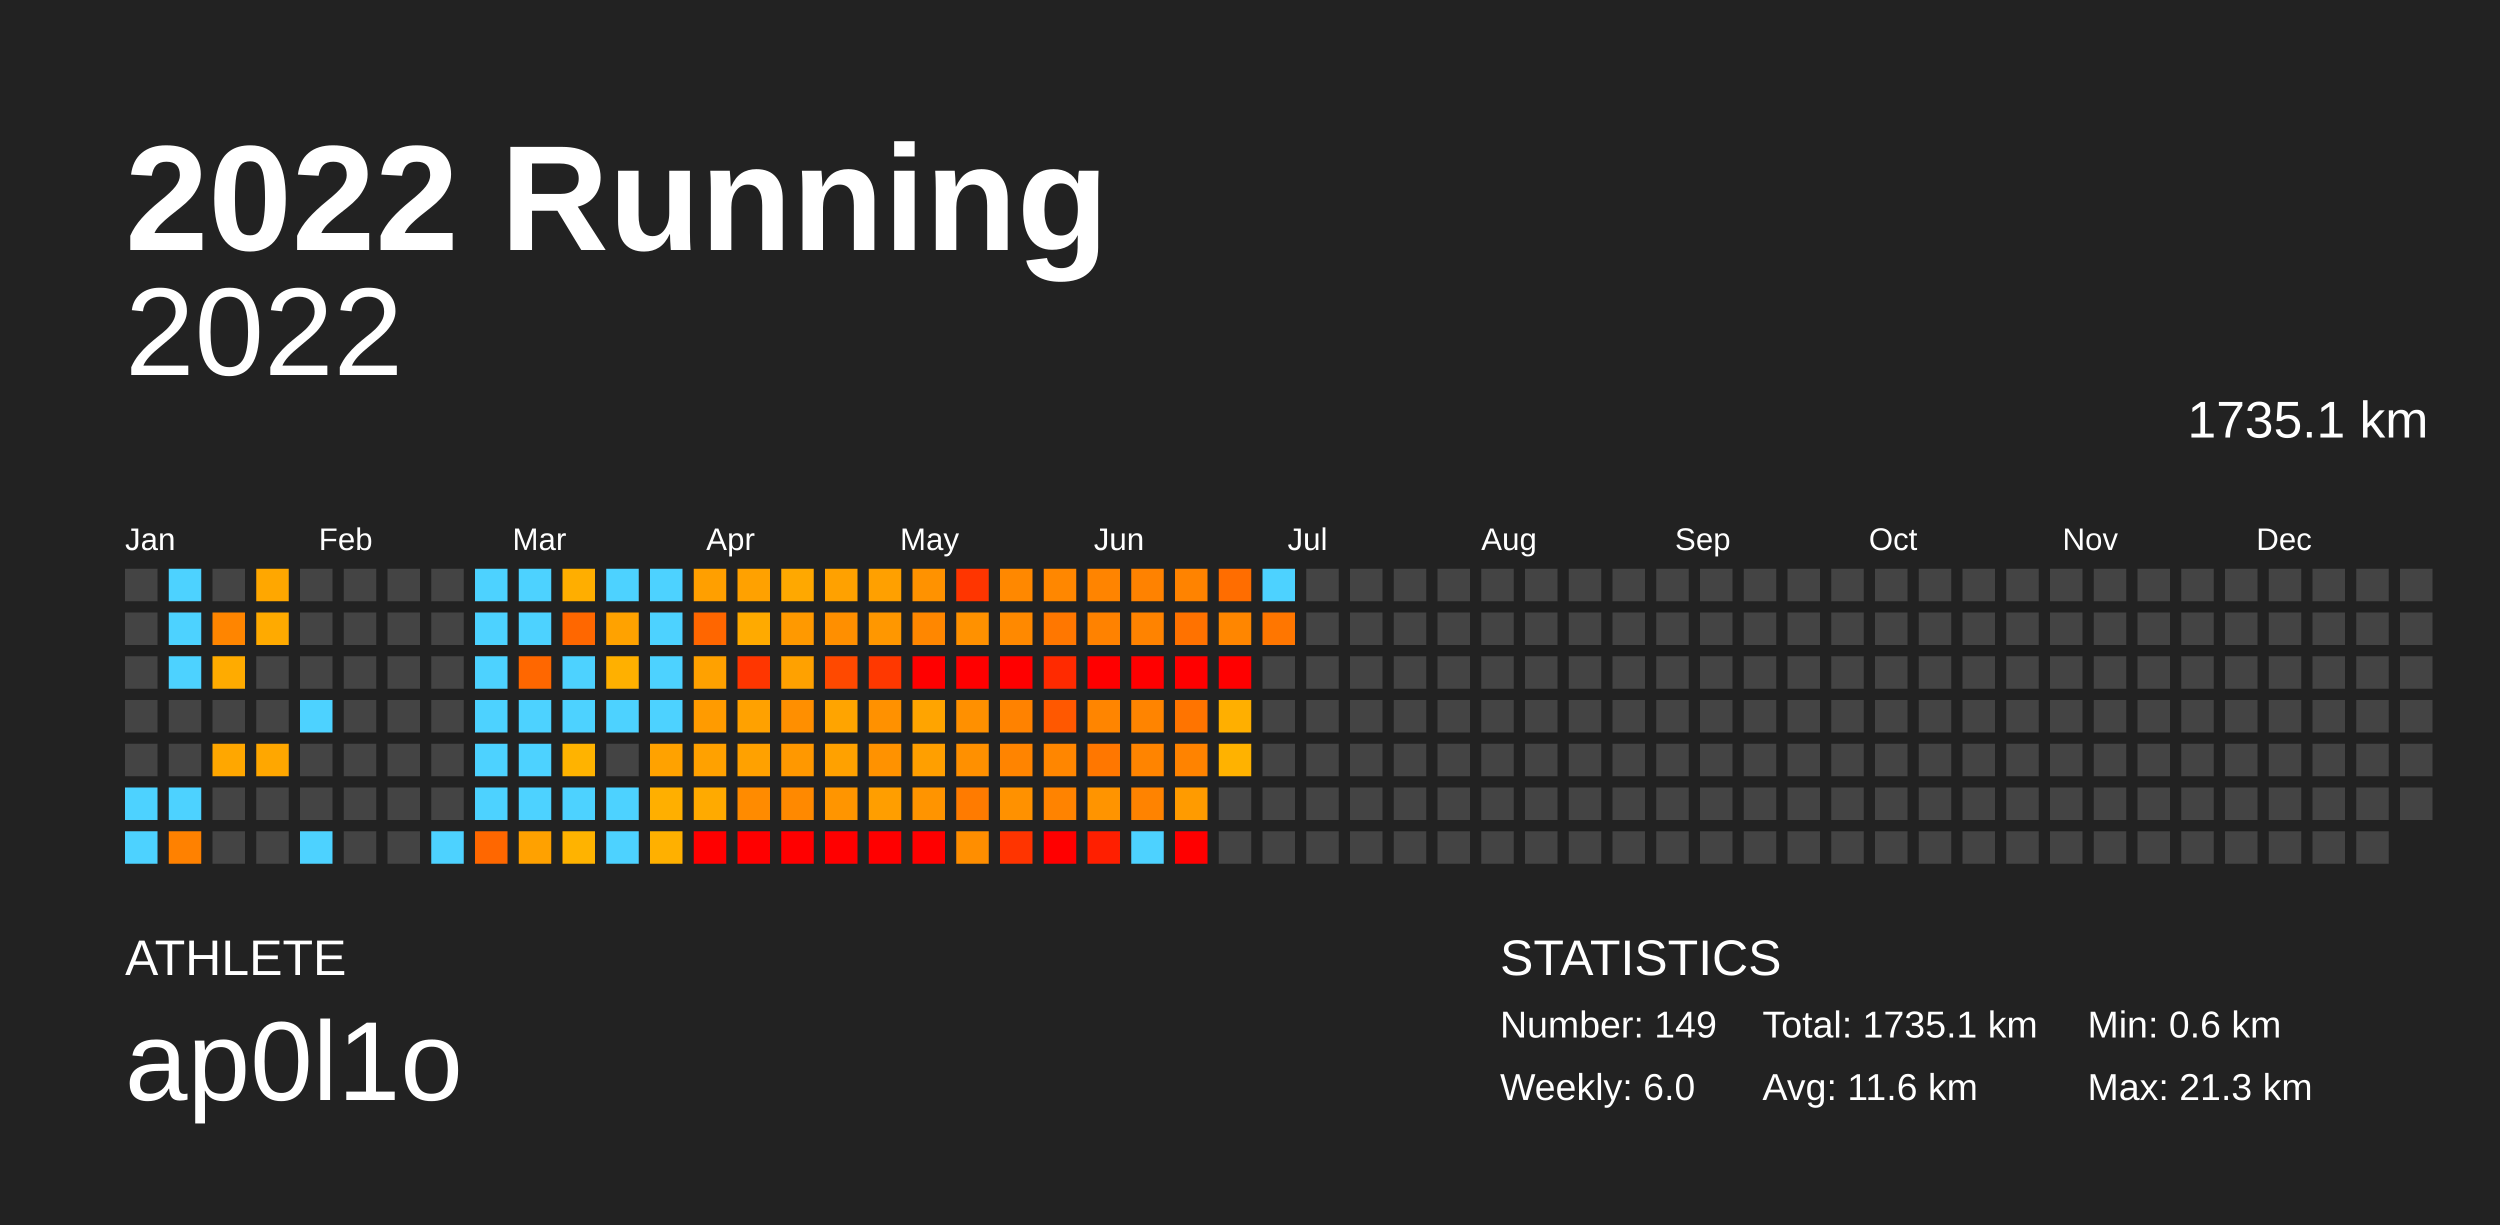
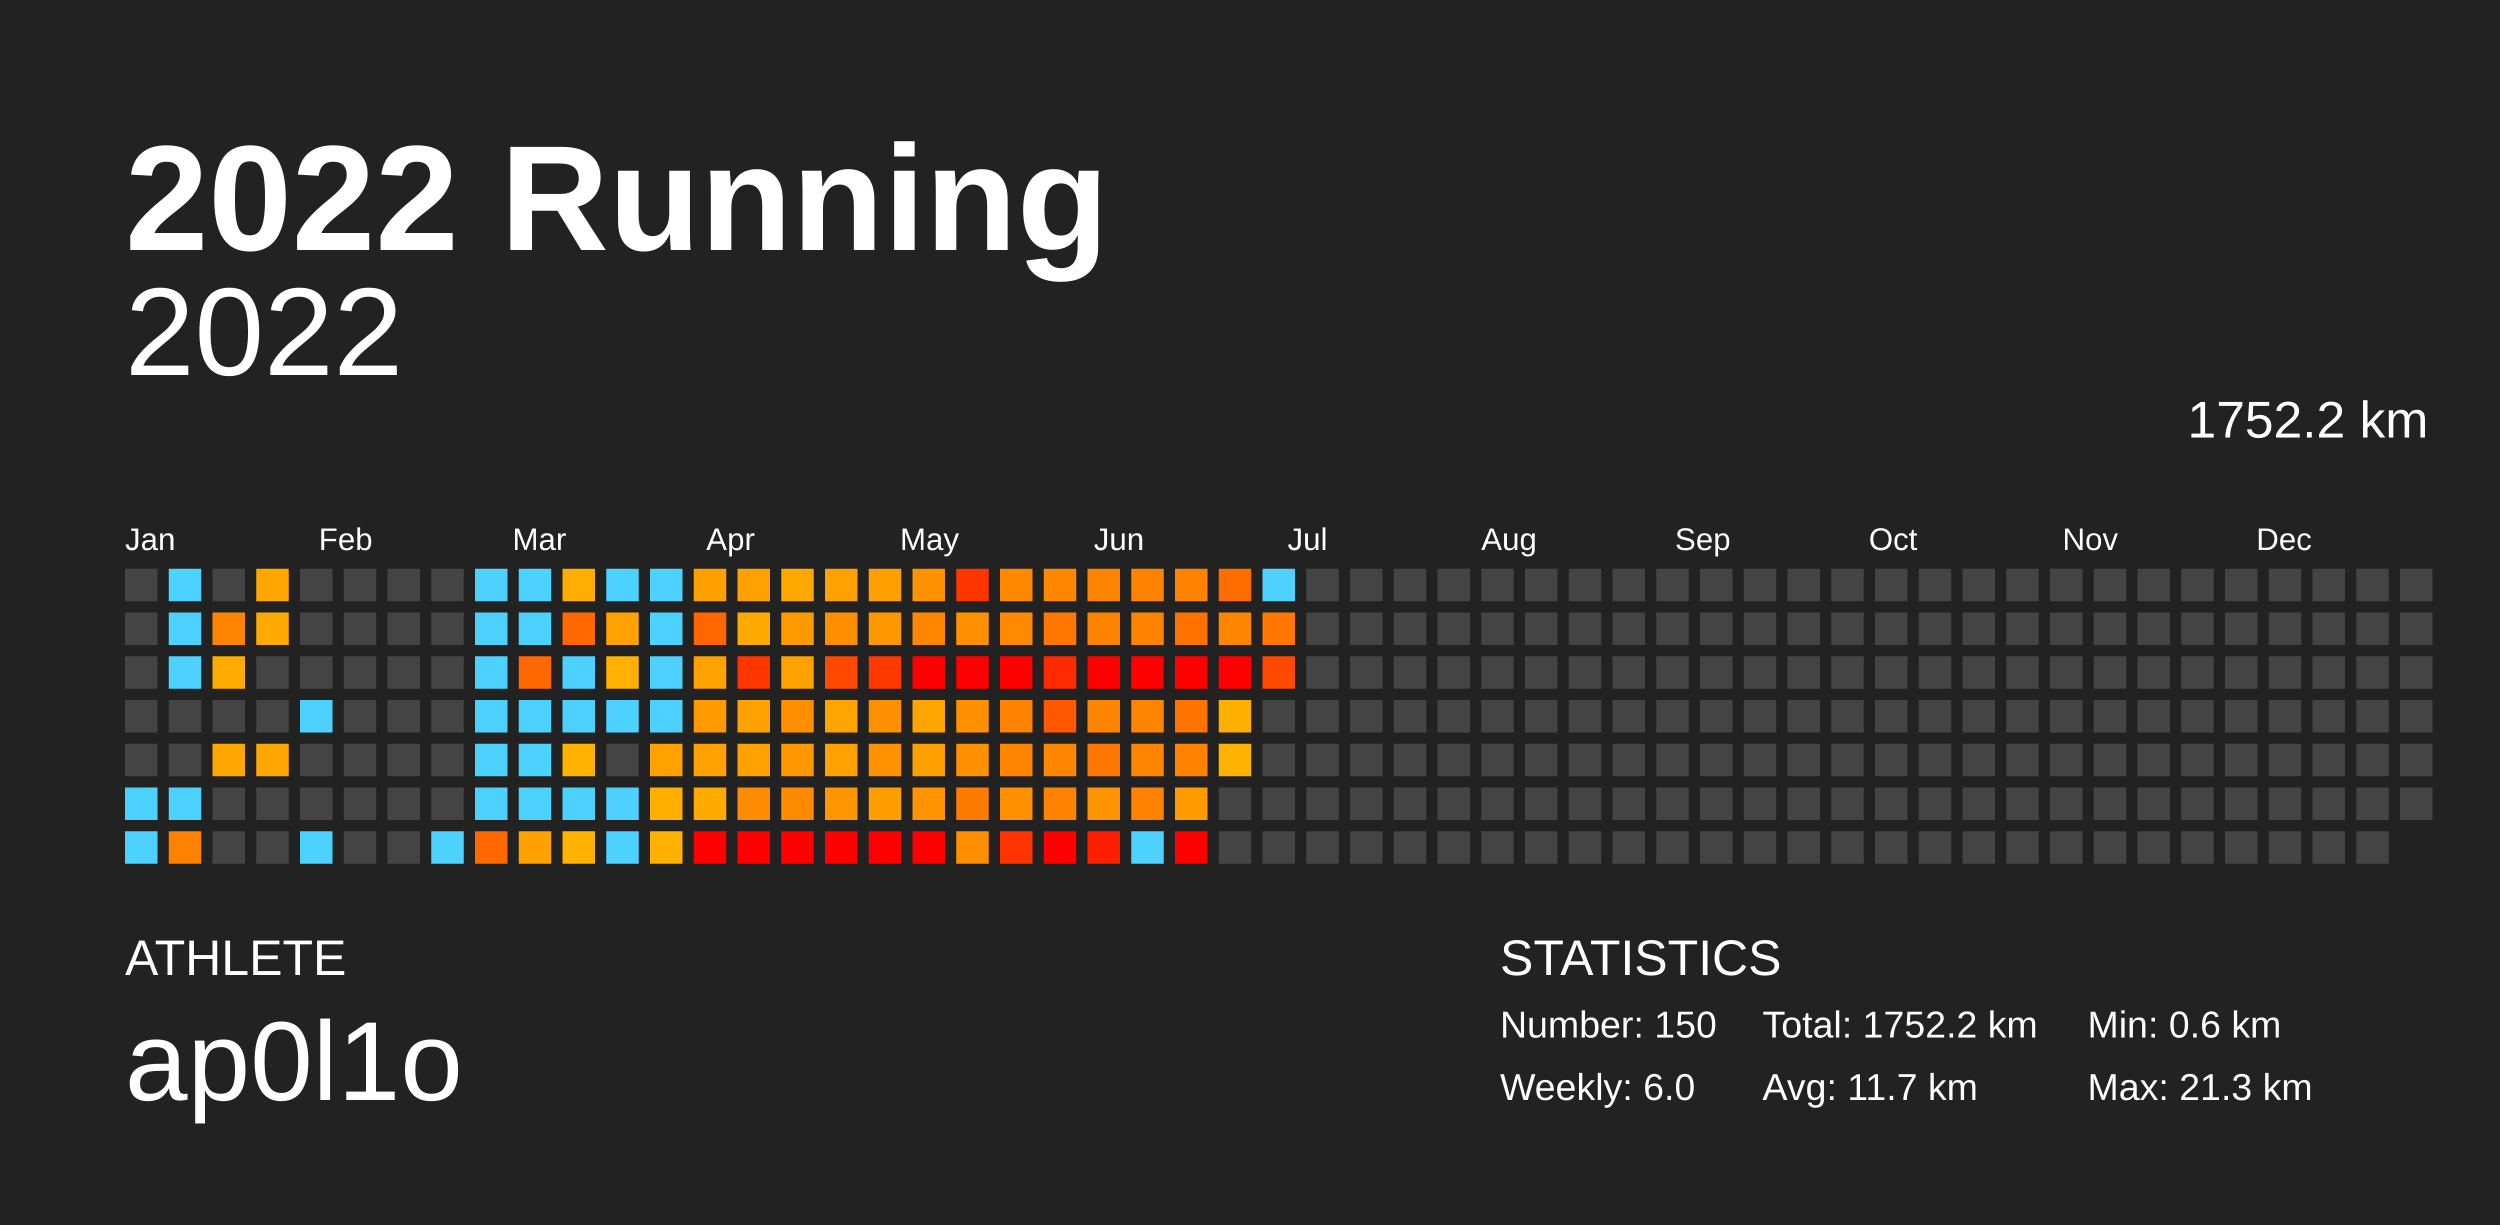
<svg xmlns="http://www.w3.org/2000/svg" baseProfile="full" height="98mm" version="1.1" viewBox="0,0,200,98" width="200mm">
  <defs />
  <rect fill="#222222" height="98" width="200" x="0" y="0" />
  <text fill="#FFFFFF" style="font-size:12px; font-family:Arial; font-weight:bold;" x="10" y="20">2022 Running</text>
  <text fill="#FFFFFF" style="font-size:4px; font-family:Arial" x="10" y="78">ATHLETE</text>
  <text fill="#FFFFFF" style="font-size:9px; font-family:Arial" x="10" y="88">ap0l1o</text>
  <text fill="#FFFFFF" style="font-size:4px; font-family:Arial" x="120" y="78">STATISTICS</text>
-   <text fill="#FFFFFF" style="font-size:3px; font-family:Arial" x="120" y="83">Number: 149</text>
+   <text fill="#FFFFFF" style="font-size:3px; font-family:Arial" x="120" y="83">Number: 150</text>
  <text fill="#FFFFFF" style="font-size:3px; font-family:Arial" x="120" y="88">Weekly: 6.0</text>
-   <text fill="#FFFFFF" style="font-size:3px; font-family:Arial" x="141" y="83">Total: 1735.1 km</text>
-   <text fill="#FFFFFF" style="font-size:3px; font-family:Arial" x="141" y="88">Avg: 11.6 km</text>
+   <text fill="#FFFFFF" style="font-size:3px; font-family:Arial" x="141" y="83">Total: 1752.2 km</text>
+   <text fill="#FFFFFF" style="font-size:3px; font-family:Arial" x="141" y="88">Avg: 11.7 km</text>
  <text fill="#FFFFFF" style="font-size:3px; font-family:Arial" x="167" y="83">Min: 0.6 km</text>
  <text fill="#FFFFFF" style="font-size:3px; font-family:Arial" x="167" y="88">Max: 21.3 km</text>
  <text alignment-baseline="hanging" fill="#FFFFFF" style="font-size:10.0px; font-family:Arial;" x="10" y="30">2022</text>
-   <text alignment-baseline="hanging" fill="#FFFFFF" style="font-size:4.125px; font-family:Arial;" x="175" y="35">1735.1 km</text>
+   <text alignment-baseline="hanging" fill="#FFFFFF" style="font-size:4.125px; font-family:Arial;" x="175" y="35">1752.2 km</text>
  <text fill="#FFFFFF" style="font-size:2.5px; font-family:Arial" x="10.0" y="44">Jan</text>
  <text fill="#FFFFFF" style="font-size:2.5px; font-family:Arial" x="25.5" y="44">Feb</text>
  <text fill="#FFFFFF" style="font-size:2.5px; font-family:Arial" x="41.0" y="44">Mar</text>
  <text fill="#FFFFFF" style="font-size:2.5px; font-family:Arial" x="56.5" y="44">Apr</text>
  <text fill="#FFFFFF" style="font-size:2.5px; font-family:Arial" x="72.0" y="44">May</text>
  <text fill="#FFFFFF" style="font-size:2.5px; font-family:Arial" x="87.5" y="44">Jun</text>
  <text fill="#FFFFFF" style="font-size:2.5px; font-family:Arial" x="103.0" y="44">Jul</text>
  <text fill="#FFFFFF" style="font-size:2.5px; font-family:Arial" x="118.5" y="44">Aug</text>
  <text fill="#FFFFFF" style="font-size:2.5px; font-family:Arial" x="134.0" y="44">Sep</text>
  <text fill="#FFFFFF" style="font-size:2.5px; font-family:Arial" x="149.5" y="44">Oct</text>
  <text fill="#FFFFFF" style="font-size:2.5px; font-family:Arial" x="165.0" y="44">Nov</text>
  <text fill="#FFFFFF" style="font-size:2.5px; font-family:Arial" x="180.5" y="44">Dec</text>
  <rect fill="#444444" height="2.6" width="2.6" x="10.0" y="45.5" />
  <rect fill="#444444" height="2.6" width="2.6" x="10.0" y="49.0" />
  <rect fill="#444444" height="2.6" width="2.6" x="10.0" y="52.5" />
  <rect fill="#444444" height="2.6" width="2.6" x="10.0" y="56.0" />
  <rect fill="#444444" height="2.6" width="2.6" x="10.0" y="59.5" />
  <rect fill="#4dd2ff" height="2.6" width="2.6" x="10.0" y="63.0" />
  <rect fill="#4dd2ff" height="2.6" width="2.6" x="10.0" y="66.5" />
  <rect fill="#4dd2ff" height="2.6" width="2.6" x="13.5" y="45.5" />
  <rect fill="#4dd2ff" height="2.6" width="2.6" x="13.5" y="49.0" />
  <rect fill="#4dd2ff" height="2.6" width="2.6" x="13.5" y="52.5" />
  <rect fill="#444444" height="2.6" width="2.6" x="13.5" y="56.0" />
  <rect fill="#444444" height="2.6" width="2.6" x="13.5" y="59.5" />
  <rect fill="#4dd2ff" height="2.6" width="2.6" x="13.5" y="63.0" />
  <rect fill="#ff8100" height="2.6" width="2.6" x="13.5" y="66.5" />
  <rect fill="#444444" height="2.6" width="2.6" x="17.0" y="45.5" />
  <rect fill="#ff8500" height="2.6" width="2.6" x="17.0" y="49.0" />
  <rect fill="#ffab00" height="2.6" width="2.6" x="17.0" y="52.5" />
  <rect fill="#444444" height="2.6" width="2.6" x="17.0" y="56.0" />
  <rect fill="#ffa700" height="2.6" width="2.6" x="17.0" y="59.5" />
  <rect fill="#444444" height="2.6" width="2.6" x="17.0" y="63.0" />
  <rect fill="#444444" height="2.6" width="2.6" x="17.0" y="66.5" />
  <rect fill="#ffa700" height="2.6" width="2.6" x="20.5" y="45.5" />
  <rect fill="#ffaa00" height="2.6" width="2.6" x="20.5" y="49.0" />
  <rect fill="#444444" height="2.6" width="2.6" x="20.5" y="52.5" />
  <rect fill="#444444" height="2.6" width="2.6" x="20.5" y="56.0" />
  <rect fill="#ffa700" height="2.6" width="2.6" x="20.5" y="59.5" />
  <rect fill="#444444" height="2.6" width="2.6" x="20.5" y="63.0" />
  <rect fill="#444444" height="2.6" width="2.6" x="20.5" y="66.5" />
  <rect fill="#444444" height="2.6" width="2.6" x="24.0" y="45.5" />
  <rect fill="#444444" height="2.6" width="2.6" x="24.0" y="49.0" />
  <rect fill="#444444" height="2.6" width="2.6" x="24.0" y="52.5" />
  <rect fill="#4dd2ff" height="2.6" width="2.6" x="24.0" y="56.0" />
  <rect fill="#444444" height="2.6" width="2.6" x="24.0" y="59.5" />
  <rect fill="#444444" height="2.6" width="2.6" x="24.0" y="63.0" />
  <rect fill="#4dd2ff" height="2.6" width="2.6" x="24.0" y="66.5" />
  <rect fill="#444444" height="2.6" width="2.6" x="27.5" y="45.5" />
  <rect fill="#444444" height="2.6" width="2.6" x="27.5" y="49.0" />
  <rect fill="#444444" height="2.6" width="2.6" x="27.5" y="52.5" />
  <rect fill="#444444" height="2.6" width="2.6" x="27.5" y="56.0" />
  <rect fill="#444444" height="2.6" width="2.6" x="27.5" y="59.5" />
  <rect fill="#444444" height="2.6" width="2.6" x="27.5" y="63.0" />
  <rect fill="#444444" height="2.6" width="2.6" x="27.5" y="66.5" />
  <rect fill="#444444" height="2.6" width="2.6" x="31.0" y="45.5" />
  <rect fill="#444444" height="2.6" width="2.6" x="31.0" y="49.0" />
  <rect fill="#444444" height="2.6" width="2.6" x="31.0" y="52.5" />
  <rect fill="#444444" height="2.6" width="2.6" x="31.0" y="56.0" />
  <rect fill="#444444" height="2.6" width="2.6" x="31.0" y="59.5" />
  <rect fill="#444444" height="2.6" width="2.6" x="31.0" y="63.0" />
  <rect fill="#444444" height="2.6" width="2.6" x="31.0" y="66.5" />
  <rect fill="#444444" height="2.6" width="2.6" x="34.5" y="45.5" />
  <rect fill="#444444" height="2.6" width="2.6" x="34.5" y="49.0" />
  <rect fill="#444444" height="2.6" width="2.6" x="34.5" y="52.5" />
  <rect fill="#444444" height="2.6" width="2.6" x="34.5" y="56.0" />
  <rect fill="#444444" height="2.6" width="2.6" x="34.5" y="59.5" />
  <rect fill="#444444" height="2.6" width="2.6" x="34.5" y="63.0" />
  <rect fill="#4dd2ff" height="2.6" width="2.6" x="34.5" y="66.5" />
  <rect fill="#4dd2ff" height="2.6" width="2.6" x="38.0" y="45.5" />
  <rect fill="#4dd2ff" height="2.6" width="2.6" x="38.0" y="49.0" />
  <rect fill="#4dd2ff" height="2.6" width="2.6" x="38.0" y="52.5" />
  <rect fill="#4dd2ff" height="2.6" width="2.6" x="38.0" y="56.0" />
  <rect fill="#4dd2ff" height="2.6" width="2.6" x="38.0" y="59.5" />
  <rect fill="#4dd2ff" height="2.6" width="2.6" x="38.0" y="63.0" />
  <rect fill="#ff6700" height="2.6" width="2.6" x="38.0" y="66.5" />
  <rect fill="#4dd2ff" height="2.6" width="2.6" x="41.5" y="45.5" />
  <rect fill="#4dd2ff" height="2.6" width="2.6" x="41.5" y="49.0" />
  <rect fill="#ff6700" height="2.6" width="2.6" x="41.5" y="52.5" />
  <rect fill="#4dd2ff" height="2.6" width="2.6" x="41.5" y="56.0" />
  <rect fill="#4dd2ff" height="2.6" width="2.6" x="41.5" y="59.5" />
  <rect fill="#4dd2ff" height="2.6" width="2.6" x="41.5" y="63.0" />
  <rect fill="#ffa100" height="2.6" width="2.6" x="41.5" y="66.5" />
  <rect fill="#ffae00" height="2.6" width="2.6" x="45.0" y="45.5" />
  <rect fill="#ff6700" height="2.6" width="2.6" x="45.0" y="49.0" />
  <rect fill="#4dd2ff" height="2.6" width="2.6" x="45.0" y="52.5" />
  <rect fill="#4dd2ff" height="2.6" width="2.6" x="45.0" y="56.0" />
  <rect fill="#ffb300" height="2.6" width="2.6" x="45.0" y="59.5" />
  <rect fill="#4dd2ff" height="2.6" width="2.6" x="45.0" y="63.0" />
  <rect fill="#ffb300" height="2.6" width="2.6" x="45.0" y="66.5" />
  <rect fill="#4dd2ff" height="2.6" width="2.6" x="48.5" y="45.5" />
  <rect fill="#ffa200" height="2.6" width="2.6" x="48.5" y="49.0" />
  <rect fill="#ffb000" height="2.6" width="2.6" x="48.5" y="52.5" />
  <rect fill="#4dd2ff" height="2.6" width="2.6" x="48.5" y="56.0" />
  <rect fill="#444444" height="2.6" width="2.6" x="48.5" y="59.5" />
  <rect fill="#4dd2ff" height="2.6" width="2.6" x="48.5" y="63.0" />
  <rect fill="#4dd2ff" height="2.6" width="2.6" x="48.5" y="66.5" />
  <rect fill="#4dd2ff" height="2.6" width="2.6" x="52.0" y="45.5" />
  <rect fill="#4dd2ff" height="2.6" width="2.6" x="52.0" y="49.0" />
  <rect fill="#4dd2ff" height="2.6" width="2.6" x="52.0" y="52.5" />
  <rect fill="#4dd2ff" height="2.6" width="2.6" x="52.0" y="56.0" />
  <rect fill="#ffa200" height="2.6" width="2.6" x="52.0" y="59.5" />
  <rect fill="#ffaf00" height="2.6" width="2.6" x="52.0" y="63.0" />
  <rect fill="#ffb000" height="2.6" width="2.6" x="52.0" y="66.5" />
  <rect fill="#ff9f00" height="2.6" width="2.6" x="55.5" y="45.5" />
  <rect fill="#ff6600" height="2.6" width="2.6" x="55.5" y="49.0" />
  <rect fill="#ffa100" height="2.6" width="2.6" x="55.5" y="52.5" />
  <rect fill="#ff9b00" height="2.6" width="2.6" x="55.5" y="56.0" />
  <rect fill="#ffa100" height="2.6" width="2.6" x="55.5" y="59.5" />
  <rect fill="#ffaa00" height="2.6" width="2.6" x="55.5" y="63.0" />
  <rect fill="red" height="2.6" width="2.6" x="55.5" y="66.5" />
  <rect fill="#ffa100" height="2.6" width="2.6" x="59.0" y="45.5" />
  <rect fill="#ffaa00" height="2.6" width="2.6" x="59.0" y="49.0" />
  <rect fill="#ff3600" height="2.6" width="2.6" x="59.0" y="52.5" />
  <rect fill="#ffa100" height="2.6" width="2.6" x="59.0" y="56.0" />
  <rect fill="#ffa100" height="2.6" width="2.6" x="59.0" y="59.5" />
  <rect fill="#ff8b00" height="2.6" width="2.6" x="59.0" y="63.0" />
  <rect fill="red" height="2.6" width="2.6" x="59.0" y="66.5" />
  <rect fill="#ffa800" height="2.6" width="2.6" x="62.5" y="45.5" />
  <rect fill="#ff9900" height="2.6" width="2.6" x="62.5" y="49.0" />
  <rect fill="#ffa100" height="2.6" width="2.6" x="62.5" y="52.5" />
  <rect fill="#ff8f00" height="2.6" width="2.6" x="62.5" y="56.0" />
  <rect fill="#ff9800" height="2.6" width="2.6" x="62.5" y="59.5" />
  <rect fill="#ff8900" height="2.6" width="2.6" x="62.5" y="63.0" />
  <rect fill="red" height="2.6" width="2.6" x="62.5" y="66.5" />
  <rect fill="#ffa100" height="2.6" width="2.6" x="66.0" y="45.5" />
  <rect fill="#ff8f00" height="2.6" width="2.6" x="66.0" y="49.0" />
  <rect fill="#ff4900" height="2.6" width="2.6" x="66.0" y="52.5" />
  <rect fill="#ffa400" height="2.6" width="2.6" x="66.0" y="56.0" />
  <rect fill="#ffa100" height="2.6" width="2.6" x="66.0" y="59.5" />
  <rect fill="#ff9500" height="2.6" width="2.6" x="66.0" y="63.0" />
  <rect fill="red" height="2.6" width="2.6" x="66.0" y="66.5" />
  <rect fill="#ffa000" height="2.6" width="2.6" x="69.5" y="45.5" />
  <rect fill="#ff9700" height="2.6" width="2.6" x="69.5" y="49.0" />
  <rect fill="#ff3800" height="2.6" width="2.6" x="69.5" y="52.5" />
  <rect fill="#ff9100" height="2.6" width="2.6" x="69.5" y="56.0" />
  <rect fill="#ff9200" height="2.6" width="2.6" x="69.5" y="59.5" />
  <rect fill="#ff9e00" height="2.6" width="2.6" x="69.5" y="63.0" />
  <rect fill="red" height="2.6" width="2.6" x="69.5" y="66.5" />
  <rect fill="#ff9200" height="2.6" width="2.6" x="73.0" y="45.5" />
  <rect fill="#ff8700" height="2.6" width="2.6" x="73.0" y="49.0" />
  <rect fill="red" height="2.6" width="2.6" x="73.0" y="52.5" />
  <rect fill="#ffa400" height="2.6" width="2.6" x="73.0" y="56.0" />
  <rect fill="#ff9f00" height="2.6" width="2.6" x="73.0" y="59.5" />
  <rect fill="#ff9400" height="2.6" width="2.6" x="73.0" y="63.0" />
  <rect fill="red" height="2.6" width="2.6" x="73.0" y="66.5" />
  <rect fill="#ff3500" height="2.6" width="2.6" x="76.5" y="45.5" />
  <rect fill="#ff9100" height="2.6" width="2.6" x="76.5" y="49.0" />
  <rect fill="red" height="2.6" width="2.6" x="76.5" y="52.5" />
  <rect fill="#ff9000" height="2.6" width="2.6" x="76.5" y="56.0" />
  <rect fill="#ff9000" height="2.6" width="2.6" x="76.5" y="59.5" />
  <rect fill="#ff7b00" height="2.6" width="2.6" x="76.5" y="63.0" />
  <rect fill="#ff8e00" height="2.6" width="2.6" x="76.5" y="66.5" />
  <rect fill="#ff8800" height="2.6" width="2.6" x="80.0" y="45.5" />
  <rect fill="#ff8900" height="2.6" width="2.6" x="80.0" y="49.0" />
  <rect fill="red" height="2.6" width="2.6" x="80.0" y="52.5" />
  <rect fill="#ff8200" height="2.6" width="2.6" x="80.0" y="56.0" />
  <rect fill="#ff8400" height="2.6" width="2.6" x="80.0" y="59.5" />
  <rect fill="#ff9100" height="2.6" width="2.6" x="80.0" y="63.0" />
  <rect fill="#ff3400" height="2.6" width="2.6" x="80.0" y="66.5" />
  <rect fill="#ff8700" height="2.6" width="2.6" x="83.5" y="45.5" />
  <rect fill="#ff7700" height="2.6" width="2.6" x="83.5" y="49.0" />
  <rect fill="#ff2a00" height="2.6" width="2.6" x="83.5" y="52.5" />
  <rect fill="#ff5800" height="2.6" width="2.6" x="83.5" y="56.0" />
  <rect fill="#ff8600" height="2.6" width="2.6" x="83.5" y="59.5" />
  <rect fill="#ff8300" height="2.6" width="2.6" x="83.5" y="63.0" />
  <rect fill="red" height="2.6" width="2.6" x="83.5" y="66.5" />
  <rect fill="#ff8400" height="2.6" width="2.6" x="87.0" y="45.5" />
  <rect fill="#ff8200" height="2.6" width="2.6" x="87.0" y="49.0" />
  <rect fill="red" height="2.6" width="2.6" x="87.0" y="52.5" />
  <rect fill="#ff8500" height="2.6" width="2.6" x="87.0" y="56.0" />
  <rect fill="#ff7700" height="2.6" width="2.6" x="87.0" y="59.5" />
  <rect fill="#ff9400" height="2.6" width="2.6" x="87.0" y="63.0" />
  <rect fill="#ff1f00" height="2.6" width="2.6" x="87.0" y="66.5" />
  <rect fill="#ff8200" height="2.6" width="2.6" x="90.5" y="45.5" />
  <rect fill="#ff8300" height="2.6" width="2.6" x="90.5" y="49.0" />
  <rect fill="red" height="2.6" width="2.6" x="90.5" y="52.5" />
  <rect fill="#ff8400" height="2.6" width="2.6" x="90.5" y="56.0" />
  <rect fill="#ff8400" height="2.6" width="2.6" x="90.5" y="59.5" />
  <rect fill="#ff8300" height="2.6" width="2.6" x="90.5" y="63.0" />
  <rect fill="#4dd2ff" height="2.6" width="2.6" x="90.5" y="66.5" />
  <rect fill="#ff8300" height="2.6" width="2.6" x="94.0" y="45.5" />
  <rect fill="#ff7200" height="2.6" width="2.6" x="94.0" y="49.0" />
  <rect fill="red" height="2.6" width="2.6" x="94.0" y="52.5" />
  <rect fill="#ff7400" height="2.6" width="2.6" x="94.0" y="56.0" />
  <rect fill="#ff8300" height="2.6" width="2.6" x="94.0" y="59.5" />
  <rect fill="#ff9b00" height="2.6" width="2.6" x="94.0" y="63.0" />
  <rect fill="red" height="2.6" width="2.6" x="94.0" y="66.5" />
  <rect fill="#ff6d00" height="2.6" width="2.6" x="97.5" y="45.5" />
  <rect fill="#ff8600" height="2.6" width="2.6" x="97.5" y="49.0" />
  <rect fill="red" height="2.6" width="2.6" x="97.5" y="52.5" />
  <rect fill="#ffaf00" height="2.6" width="2.6" x="97.5" y="56.0" />
  <rect fill="#ffb200" height="2.6" width="2.6" x="97.5" y="59.5" />
  <rect fill="#444444" height="2.6" width="2.6" x="97.5" y="63.0" />
  <rect fill="#444444" height="2.6" width="2.6" x="97.5" y="66.5" />
  <rect fill="#4dd2ff" height="2.6" width="2.6" x="101.0" y="45.5" />
  <rect fill="#ff7600" height="2.6" width="2.6" x="101.0" y="49.0" />
-   <rect fill="#444444" height="2.6" width="2.6" x="101.0" y="52.5" />
+   <rect fill="#ff4800" height="2.6" width="2.6" x="101.0" y="52.5" />
  <rect fill="#444444" height="2.6" width="2.6" x="101.0" y="56.0" />
  <rect fill="#444444" height="2.6" width="2.6" x="101.0" y="59.5" />
  <rect fill="#444444" height="2.6" width="2.6" x="101.0" y="63.0" />
  <rect fill="#444444" height="2.6" width="2.6" x="101.0" y="66.5" />
  <rect fill="#444444" height="2.6" width="2.6" x="104.5" y="45.5" />
  <rect fill="#444444" height="2.6" width="2.6" x="104.5" y="49.0" />
  <rect fill="#444444" height="2.6" width="2.6" x="104.5" y="52.5" />
  <rect fill="#444444" height="2.6" width="2.6" x="104.5" y="56.0" />
  <rect fill="#444444" height="2.6" width="2.6" x="104.5" y="59.5" />
  <rect fill="#444444" height="2.6" width="2.6" x="104.5" y="63.0" />
  <rect fill="#444444" height="2.6" width="2.6" x="104.5" y="66.5" />
  <rect fill="#444444" height="2.6" width="2.6" x="108.0" y="45.5" />
  <rect fill="#444444" height="2.6" width="2.6" x="108.0" y="49.0" />
  <rect fill="#444444" height="2.6" width="2.6" x="108.0" y="52.5" />
  <rect fill="#444444" height="2.6" width="2.6" x="108.0" y="56.0" />
  <rect fill="#444444" height="2.6" width="2.6" x="108.0" y="59.5" />
  <rect fill="#444444" height="2.6" width="2.6" x="108.0" y="63.0" />
  <rect fill="#444444" height="2.6" width="2.6" x="108.0" y="66.5" />
  <rect fill="#444444" height="2.6" width="2.6" x="111.5" y="45.5" />
  <rect fill="#444444" height="2.6" width="2.6" x="111.5" y="49.0" />
  <rect fill="#444444" height="2.6" width="2.6" x="111.5" y="52.5" />
  <rect fill="#444444" height="2.6" width="2.6" x="111.5" y="56.0" />
  <rect fill="#444444" height="2.6" width="2.6" x="111.5" y="59.5" />
  <rect fill="#444444" height="2.6" width="2.6" x="111.5" y="63.0" />
  <rect fill="#444444" height="2.6" width="2.6" x="111.5" y="66.5" />
  <rect fill="#444444" height="2.6" width="2.6" x="115.0" y="45.5" />
  <rect fill="#444444" height="2.6" width="2.6" x="115.0" y="49.0" />
  <rect fill="#444444" height="2.6" width="2.6" x="115.0" y="52.5" />
  <rect fill="#444444" height="2.6" width="2.6" x="115.0" y="56.0" />
  <rect fill="#444444" height="2.6" width="2.6" x="115.0" y="59.5" />
  <rect fill="#444444" height="2.6" width="2.6" x="115.0" y="63.0" />
  <rect fill="#444444" height="2.6" width="2.6" x="115.0" y="66.5" />
  <rect fill="#444444" height="2.6" width="2.6" x="118.5" y="45.5" />
  <rect fill="#444444" height="2.6" width="2.6" x="118.5" y="49.0" />
  <rect fill="#444444" height="2.6" width="2.6" x="118.5" y="52.5" />
  <rect fill="#444444" height="2.6" width="2.6" x="118.5" y="56.0" />
  <rect fill="#444444" height="2.6" width="2.6" x="118.5" y="59.5" />
  <rect fill="#444444" height="2.6" width="2.6" x="118.5" y="63.0" />
  <rect fill="#444444" height="2.6" width="2.6" x="118.5" y="66.5" />
  <rect fill="#444444" height="2.6" width="2.6" x="122.0" y="45.5" />
  <rect fill="#444444" height="2.6" width="2.6" x="122.0" y="49.0" />
  <rect fill="#444444" height="2.6" width="2.6" x="122.0" y="52.5" />
  <rect fill="#444444" height="2.6" width="2.6" x="122.0" y="56.0" />
  <rect fill="#444444" height="2.6" width="2.6" x="122.0" y="59.5" />
  <rect fill="#444444" height="2.6" width="2.6" x="122.0" y="63.0" />
  <rect fill="#444444" height="2.6" width="2.6" x="122.0" y="66.5" />
  <rect fill="#444444" height="2.6" width="2.6" x="125.5" y="45.5" />
  <rect fill="#444444" height="2.6" width="2.6" x="125.5" y="49.0" />
  <rect fill="#444444" height="2.6" width="2.6" x="125.5" y="52.5" />
  <rect fill="#444444" height="2.6" width="2.6" x="125.5" y="56.0" />
  <rect fill="#444444" height="2.6" width="2.6" x="125.5" y="59.5" />
  <rect fill="#444444" height="2.6" width="2.6" x="125.5" y="63.0" />
  <rect fill="#444444" height="2.6" width="2.6" x="125.5" y="66.5" />
  <rect fill="#444444" height="2.6" width="2.6" x="129.0" y="45.5" />
  <rect fill="#444444" height="2.6" width="2.6" x="129.0" y="49.0" />
  <rect fill="#444444" height="2.6" width="2.6" x="129.0" y="52.5" />
  <rect fill="#444444" height="2.6" width="2.6" x="129.0" y="56.0" />
  <rect fill="#444444" height="2.6" width="2.6" x="129.0" y="59.5" />
  <rect fill="#444444" height="2.6" width="2.6" x="129.0" y="63.0" />
  <rect fill="#444444" height="2.6" width="2.6" x="129.0" y="66.5" />
  <rect fill="#444444" height="2.6" width="2.6" x="132.5" y="45.5" />
  <rect fill="#444444" height="2.6" width="2.6" x="132.5" y="49.0" />
  <rect fill="#444444" height="2.6" width="2.6" x="132.5" y="52.5" />
  <rect fill="#444444" height="2.6" width="2.6" x="132.5" y="56.0" />
  <rect fill="#444444" height="2.6" width="2.6" x="132.5" y="59.5" />
  <rect fill="#444444" height="2.6" width="2.6" x="132.5" y="63.0" />
  <rect fill="#444444" height="2.6" width="2.6" x="132.5" y="66.5" />
  <rect fill="#444444" height="2.6" width="2.6" x="136.0" y="45.5" />
  <rect fill="#444444" height="2.6" width="2.6" x="136.0" y="49.0" />
  <rect fill="#444444" height="2.6" width="2.6" x="136.0" y="52.5" />
  <rect fill="#444444" height="2.6" width="2.6" x="136.0" y="56.0" />
  <rect fill="#444444" height="2.6" width="2.6" x="136.0" y="59.5" />
  <rect fill="#444444" height="2.6" width="2.6" x="136.0" y="63.0" />
  <rect fill="#444444" height="2.6" width="2.6" x="136.0" y="66.5" />
  <rect fill="#444444" height="2.6" width="2.6" x="139.5" y="45.5" />
  <rect fill="#444444" height="2.6" width="2.6" x="139.5" y="49.0" />
  <rect fill="#444444" height="2.6" width="2.6" x="139.5" y="52.5" />
  <rect fill="#444444" height="2.6" width="2.6" x="139.5" y="56.0" />
  <rect fill="#444444" height="2.6" width="2.6" x="139.5" y="59.5" />
  <rect fill="#444444" height="2.6" width="2.6" x="139.5" y="63.0" />
  <rect fill="#444444" height="2.6" width="2.6" x="139.5" y="66.5" />
  <rect fill="#444444" height="2.6" width="2.6" x="143.0" y="45.5" />
  <rect fill="#444444" height="2.6" width="2.6" x="143.0" y="49.0" />
  <rect fill="#444444" height="2.6" width="2.6" x="143.0" y="52.5" />
  <rect fill="#444444" height="2.6" width="2.6" x="143.0" y="56.0" />
  <rect fill="#444444" height="2.6" width="2.6" x="143.0" y="59.5" />
  <rect fill="#444444" height="2.6" width="2.6" x="143.0" y="63.0" />
  <rect fill="#444444" height="2.6" width="2.6" x="143.0" y="66.5" />
  <rect fill="#444444" height="2.6" width="2.6" x="146.5" y="45.5" />
  <rect fill="#444444" height="2.6" width="2.6" x="146.5" y="49.0" />
  <rect fill="#444444" height="2.6" width="2.6" x="146.5" y="52.5" />
  <rect fill="#444444" height="2.6" width="2.6" x="146.5" y="56.0" />
  <rect fill="#444444" height="2.6" width="2.6" x="146.5" y="59.5" />
  <rect fill="#444444" height="2.6" width="2.6" x="146.5" y="63.0" />
  <rect fill="#444444" height="2.6" width="2.6" x="146.5" y="66.5" />
  <rect fill="#444444" height="2.6" width="2.6" x="150.0" y="45.5" />
  <rect fill="#444444" height="2.6" width="2.6" x="150.0" y="49.0" />
  <rect fill="#444444" height="2.6" width="2.6" x="150.0" y="52.5" />
  <rect fill="#444444" height="2.6" width="2.6" x="150.0" y="56.0" />
  <rect fill="#444444" height="2.6" width="2.6" x="150.0" y="59.5" />
  <rect fill="#444444" height="2.6" width="2.6" x="150.0" y="63.0" />
  <rect fill="#444444" height="2.6" width="2.6" x="150.0" y="66.5" />
  <rect fill="#444444" height="2.6" width="2.6" x="153.5" y="45.5" />
  <rect fill="#444444" height="2.6" width="2.6" x="153.5" y="49.0" />
  <rect fill="#444444" height="2.6" width="2.6" x="153.5" y="52.5" />
  <rect fill="#444444" height="2.6" width="2.6" x="153.5" y="56.0" />
  <rect fill="#444444" height="2.6" width="2.6" x="153.5" y="59.5" />
  <rect fill="#444444" height="2.6" width="2.6" x="153.5" y="63.0" />
  <rect fill="#444444" height="2.6" width="2.6" x="153.5" y="66.5" />
  <rect fill="#444444" height="2.6" width="2.6" x="157.0" y="45.5" />
  <rect fill="#444444" height="2.6" width="2.6" x="157.0" y="49.0" />
  <rect fill="#444444" height="2.6" width="2.6" x="157.0" y="52.5" />
  <rect fill="#444444" height="2.6" width="2.6" x="157.0" y="56.0" />
  <rect fill="#444444" height="2.6" width="2.6" x="157.0" y="59.5" />
  <rect fill="#444444" height="2.6" width="2.6" x="157.0" y="63.0" />
  <rect fill="#444444" height="2.6" width="2.6" x="157.0" y="66.5" />
  <rect fill="#444444" height="2.6" width="2.6" x="160.5" y="45.5" />
  <rect fill="#444444" height="2.6" width="2.6" x="160.5" y="49.0" />
  <rect fill="#444444" height="2.6" width="2.6" x="160.5" y="52.5" />
  <rect fill="#444444" height="2.6" width="2.6" x="160.5" y="56.0" />
  <rect fill="#444444" height="2.6" width="2.6" x="160.5" y="59.5" />
  <rect fill="#444444" height="2.6" width="2.6" x="160.5" y="63.0" />
  <rect fill="#444444" height="2.6" width="2.6" x="160.5" y="66.5" />
  <rect fill="#444444" height="2.6" width="2.6" x="164.0" y="45.5" />
  <rect fill="#444444" height="2.6" width="2.6" x="164.0" y="49.0" />
  <rect fill="#444444" height="2.6" width="2.6" x="164.0" y="52.5" />
  <rect fill="#444444" height="2.6" width="2.6" x="164.0" y="56.0" />
  <rect fill="#444444" height="2.6" width="2.6" x="164.0" y="59.5" />
  <rect fill="#444444" height="2.6" width="2.6" x="164.0" y="63.0" />
  <rect fill="#444444" height="2.6" width="2.6" x="164.0" y="66.5" />
  <rect fill="#444444" height="2.6" width="2.6" x="167.5" y="45.5" />
  <rect fill="#444444" height="2.6" width="2.6" x="167.5" y="49.0" />
  <rect fill="#444444" height="2.6" width="2.6" x="167.5" y="52.5" />
  <rect fill="#444444" height="2.6" width="2.6" x="167.5" y="56.0" />
  <rect fill="#444444" height="2.6" width="2.6" x="167.5" y="59.5" />
  <rect fill="#444444" height="2.6" width="2.6" x="167.5" y="63.0" />
  <rect fill="#444444" height="2.6" width="2.6" x="167.5" y="66.5" />
  <rect fill="#444444" height="2.6" width="2.6" x="171.0" y="45.5" />
  <rect fill="#444444" height="2.6" width="2.6" x="171.0" y="49.0" />
  <rect fill="#444444" height="2.6" width="2.6" x="171.0" y="52.5" />
  <rect fill="#444444" height="2.6" width="2.6" x="171.0" y="56.0" />
  <rect fill="#444444" height="2.6" width="2.6" x="171.0" y="59.5" />
  <rect fill="#444444" height="2.6" width="2.6" x="171.0" y="63.0" />
  <rect fill="#444444" height="2.6" width="2.6" x="171.0" y="66.5" />
  <rect fill="#444444" height="2.6" width="2.6" x="174.5" y="45.5" />
  <rect fill="#444444" height="2.6" width="2.6" x="174.5" y="49.0" />
  <rect fill="#444444" height="2.6" width="2.6" x="174.5" y="52.5" />
  <rect fill="#444444" height="2.6" width="2.6" x="174.5" y="56.0" />
  <rect fill="#444444" height="2.6" width="2.6" x="174.5" y="59.5" />
  <rect fill="#444444" height="2.6" width="2.6" x="174.5" y="63.0" />
  <rect fill="#444444" height="2.6" width="2.6" x="174.5" y="66.5" />
  <rect fill="#444444" height="2.6" width="2.6" x="178.0" y="45.5" />
  <rect fill="#444444" height="2.6" width="2.6" x="178.0" y="49.0" />
  <rect fill="#444444" height="2.6" width="2.6" x="178.0" y="52.5" />
  <rect fill="#444444" height="2.6" width="2.6" x="178.0" y="56.0" />
  <rect fill="#444444" height="2.6" width="2.6" x="178.0" y="59.5" />
  <rect fill="#444444" height="2.6" width="2.6" x="178.0" y="63.0" />
  <rect fill="#444444" height="2.6" width="2.6" x="178.0" y="66.5" />
  <rect fill="#444444" height="2.6" width="2.6" x="181.5" y="45.5" />
  <rect fill="#444444" height="2.6" width="2.6" x="181.5" y="49.0" />
  <rect fill="#444444" height="2.6" width="2.6" x="181.5" y="52.5" />
  <rect fill="#444444" height="2.6" width="2.6" x="181.5" y="56.0" />
  <rect fill="#444444" height="2.6" width="2.6" x="181.5" y="59.5" />
  <rect fill="#444444" height="2.6" width="2.6" x="181.5" y="63.0" />
  <rect fill="#444444" height="2.6" width="2.6" x="181.5" y="66.5" />
  <rect fill="#444444" height="2.6" width="2.6" x="185.0" y="45.5" />
  <rect fill="#444444" height="2.6" width="2.6" x="185.0" y="49.0" />
  <rect fill="#444444" height="2.6" width="2.6" x="185.0" y="52.5" />
  <rect fill="#444444" height="2.6" width="2.6" x="185.0" y="56.0" />
  <rect fill="#444444" height="2.6" width="2.6" x="185.0" y="59.5" />
  <rect fill="#444444" height="2.6" width="2.6" x="185.0" y="63.0" />
  <rect fill="#444444" height="2.6" width="2.6" x="185.0" y="66.5" />
  <rect fill="#444444" height="2.6" width="2.6" x="188.5" y="45.5" />
  <rect fill="#444444" height="2.6" width="2.6" x="188.5" y="49.0" />
  <rect fill="#444444" height="2.6" width="2.6" x="188.5" y="52.5" />
  <rect fill="#444444" height="2.6" width="2.6" x="188.5" y="56.0" />
  <rect fill="#444444" height="2.6" width="2.6" x="188.5" y="59.5" />
  <rect fill="#444444" height="2.6" width="2.6" x="188.5" y="63.0" />
  <rect fill="#444444" height="2.6" width="2.6" x="188.5" y="66.5" />
  <rect fill="#444444" height="2.6" width="2.6" x="192.0" y="45.5" />
  <rect fill="#444444" height="2.6" width="2.6" x="192.0" y="49.0" />
  <rect fill="#444444" height="2.6" width="2.6" x="192.0" y="52.5" />
  <rect fill="#444444" height="2.6" width="2.6" x="192.0" y="56.0" />
  <rect fill="#444444" height="2.6" width="2.6" x="192.0" y="59.5" />
  <rect fill="#444444" height="2.6" width="2.6" x="192.0" y="63.0" />
</svg>
